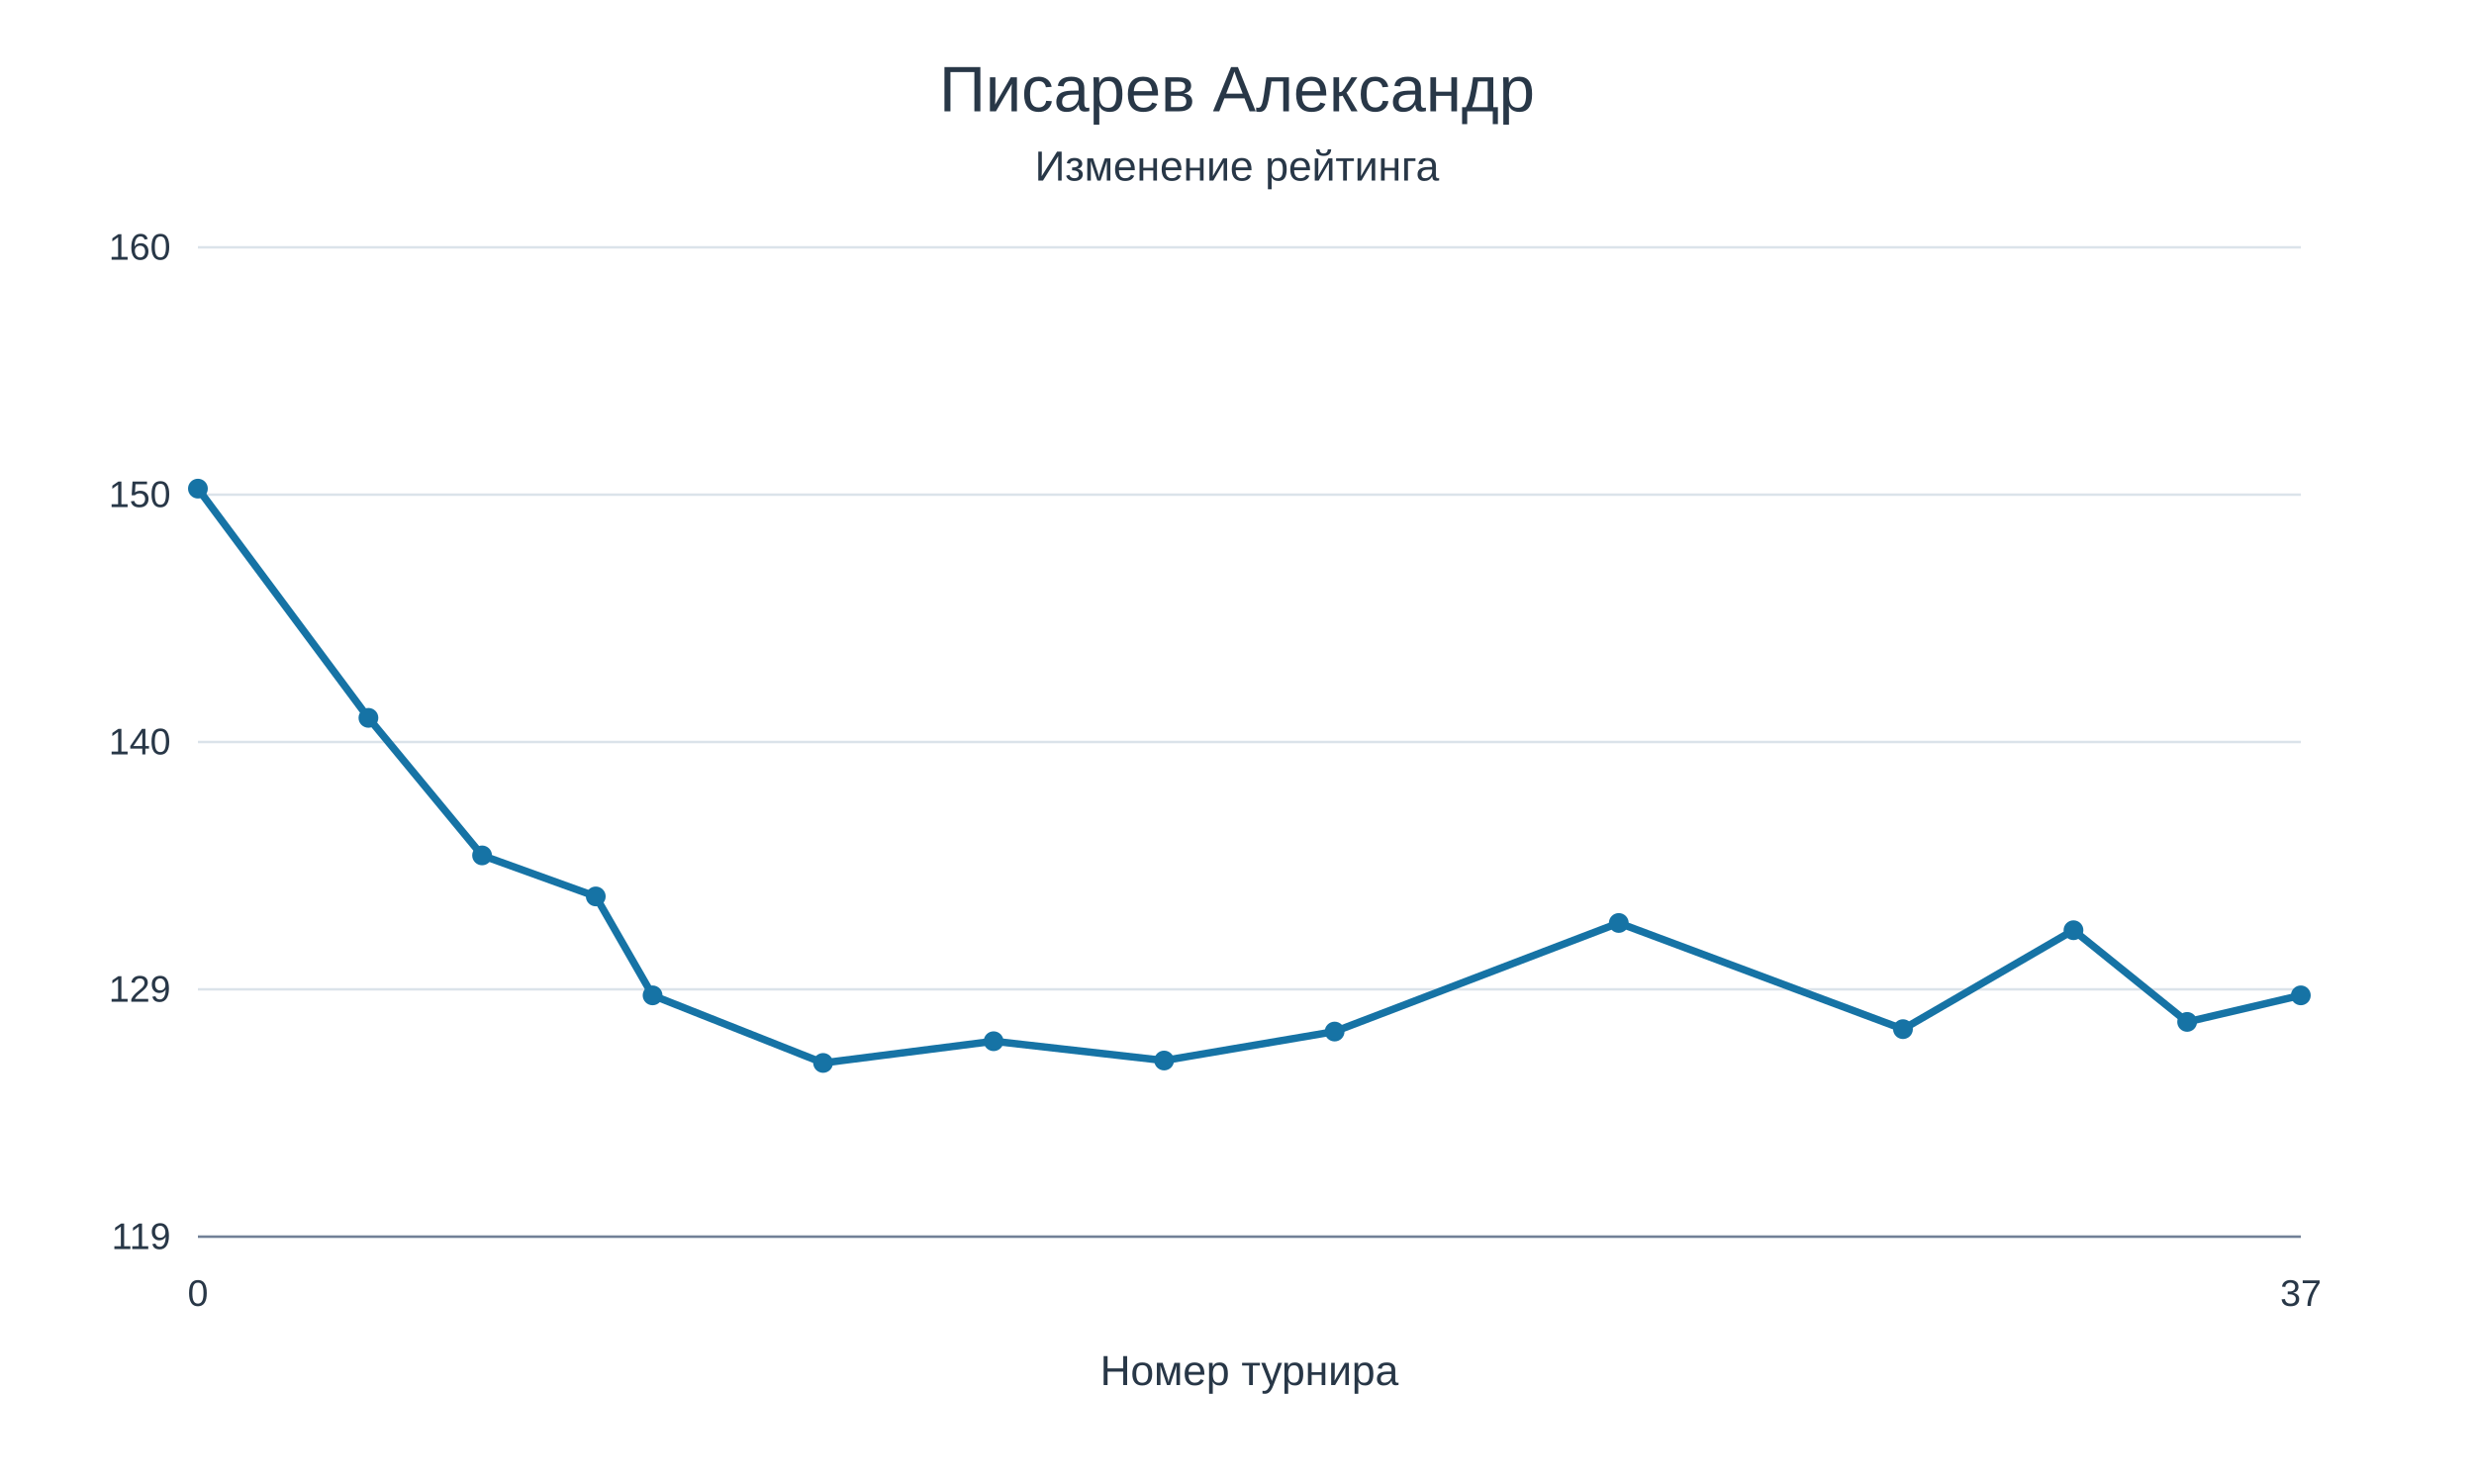
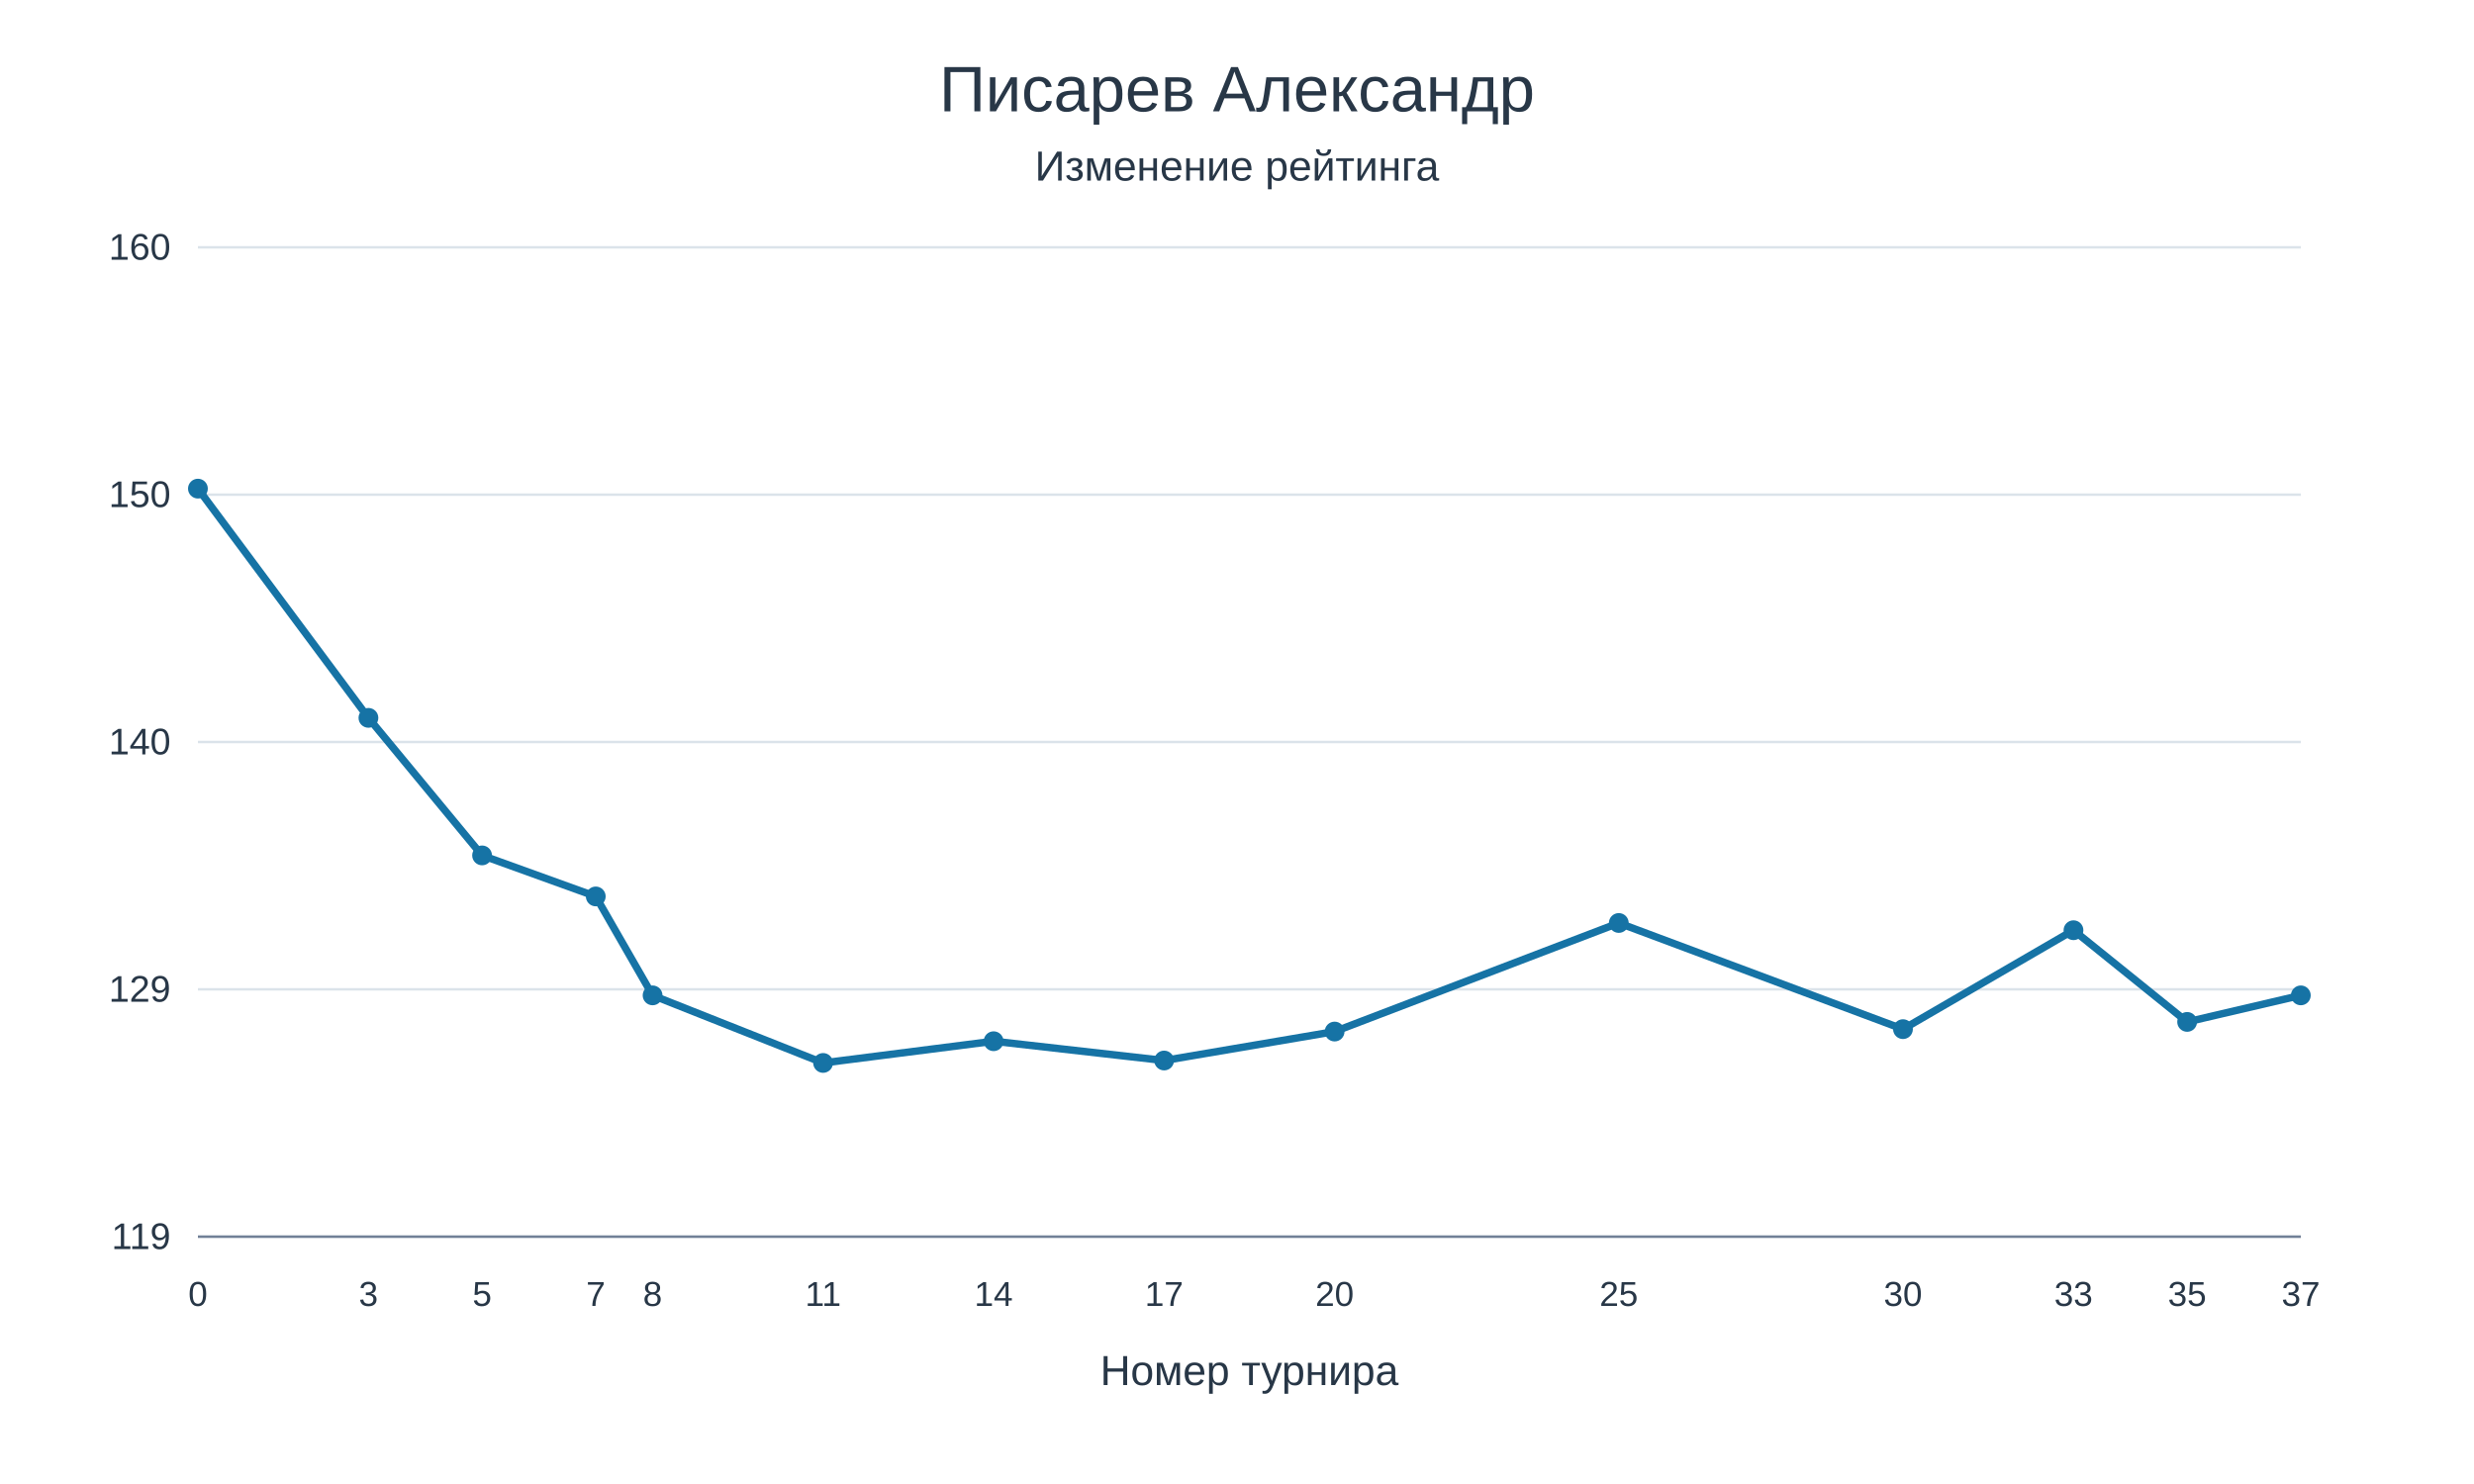
<svg xmlns="http://www.w3.org/2000/svg" viewBox="0 0 1000 600" role="img" aria-label="Рейтинг: Писарев Александр">
  <rect width="1000" height="600" fill="white" />
  <g font-family="Arial, sans-serif" fill="#283747">
    <text x="500" y="45" text-anchor="middle" font-size="26">Писарев Александр</text>
    <text x="500" y="73" text-anchor="middle" font-size="17">Изменение рейтинга</text>
    <line x1="80" y1="500.00" x2="930" y2="500.00" stroke="#dbe3ea" />
    <text x="69" y="505.00" text-anchor="end" font-size="15">119</text>
    <line x1="80" y1="400.00" x2="930" y2="400.00" stroke="#dbe3ea" />
    <text x="69" y="405.00" text-anchor="end" font-size="15">129</text>
    <line x1="80" y1="300.00" x2="930" y2="300.00" stroke="#dbe3ea" />
    <text x="69" y="305.00" text-anchor="end" font-size="15">140</text>
    <line x1="80" y1="200.00" x2="930" y2="200.00" stroke="#dbe3ea" />
    <text x="69" y="205.00" text-anchor="end" font-size="15">150</text>
    <line x1="80" y1="100.00" x2="930" y2="100.00" stroke="#dbe3ea" />
    <text x="69" y="105.00" text-anchor="end" font-size="15">160</text>
    <line x1="80" y1="500" x2="930" y2="500" stroke="#718096" />
    <polyline points="80.00,197.56 148.92,290.24 194.86,345.85 240.81,362.44 263.78,402.44 332.70,429.76 401.62,420.98 470.54,428.78 539.46,417.07 654.32,373.17 769.19,416.10 838.11,376.10 884.05,413.17 930.00,402.44" fill="none" stroke="#1673a5" stroke-width="3" />
    <circle cx="80.00" cy="197.56" r="4" fill="#1673a5" />
    <circle cx="148.92" cy="290.24" r="4" fill="#1673a5" />
    <circle cx="194.86" cy="345.85" r="4" fill="#1673a5" />
    <circle cx="240.81" cy="362.44" r="4" fill="#1673a5" />
    <circle cx="263.78" cy="402.44" r="4" fill="#1673a5" />
    <circle cx="332.70" cy="429.76" r="4" fill="#1673a5" />
    <circle cx="401.62" cy="420.98" r="4" fill="#1673a5" />
    <circle cx="470.54" cy="428.78" r="4" fill="#1673a5" />
    <circle cx="539.46" cy="417.07" r="4" fill="#1673a5" />
    <circle cx="654.32" cy="373.17" r="4" fill="#1673a5" />
    <circle cx="769.19" cy="416.10" r="4" fill="#1673a5" />
    <circle cx="838.11" cy="376.10" r="4" fill="#1673a5" />
    <circle cx="884.05" cy="413.17" r="4" fill="#1673a5" />
    <circle cx="930.00" cy="402.44" r="4" fill="#1673a5" />
    <text x="505" y="560" text-anchor="middle" font-size="17">Номер турнира</text>
-     <text x="80" y="528" text-anchor="middle" font-size="15">0</text>
-     <text x="930" y="528" text-anchor="middle" font-size="15">37</text>
+     <text class="tournament-label" x="80.00" y="528" text-anchor="middle" font-size="14">0</text>
+     <text class="tournament-label" x="148.92" y="528" text-anchor="middle" font-size="14">3</text>
+     <text class="tournament-label" x="194.86" y="528" text-anchor="middle" font-size="14">5</text>
+     <text class="tournament-label" x="240.81" y="528" text-anchor="middle" font-size="14">7</text>
+     <text class="tournament-label" x="263.78" y="528" text-anchor="middle" font-size="14">8</text>
+     <text class="tournament-label" x="332.70" y="528" text-anchor="middle" font-size="14">11</text>
+     <text class="tournament-label" x="401.62" y="528" text-anchor="middle" font-size="14">14</text>
+     <text class="tournament-label" x="470.54" y="528" text-anchor="middle" font-size="14">17</text>
+     <text class="tournament-label" x="539.46" y="528" text-anchor="middle" font-size="14">20</text>
+     <text class="tournament-label" x="654.32" y="528" text-anchor="middle" font-size="14">25</text>
+     <text class="tournament-label" x="769.19" y="528" text-anchor="middle" font-size="14">30</text>
+     <text class="tournament-label" x="838.11" y="528" text-anchor="middle" font-size="14">33</text>
+     <text class="tournament-label" x="884.05" y="528" text-anchor="middle" font-size="14">35</text>
+     <text class="tournament-label" x="930.00" y="528" text-anchor="middle" font-size="14">37</text>
  </g>
</svg>
